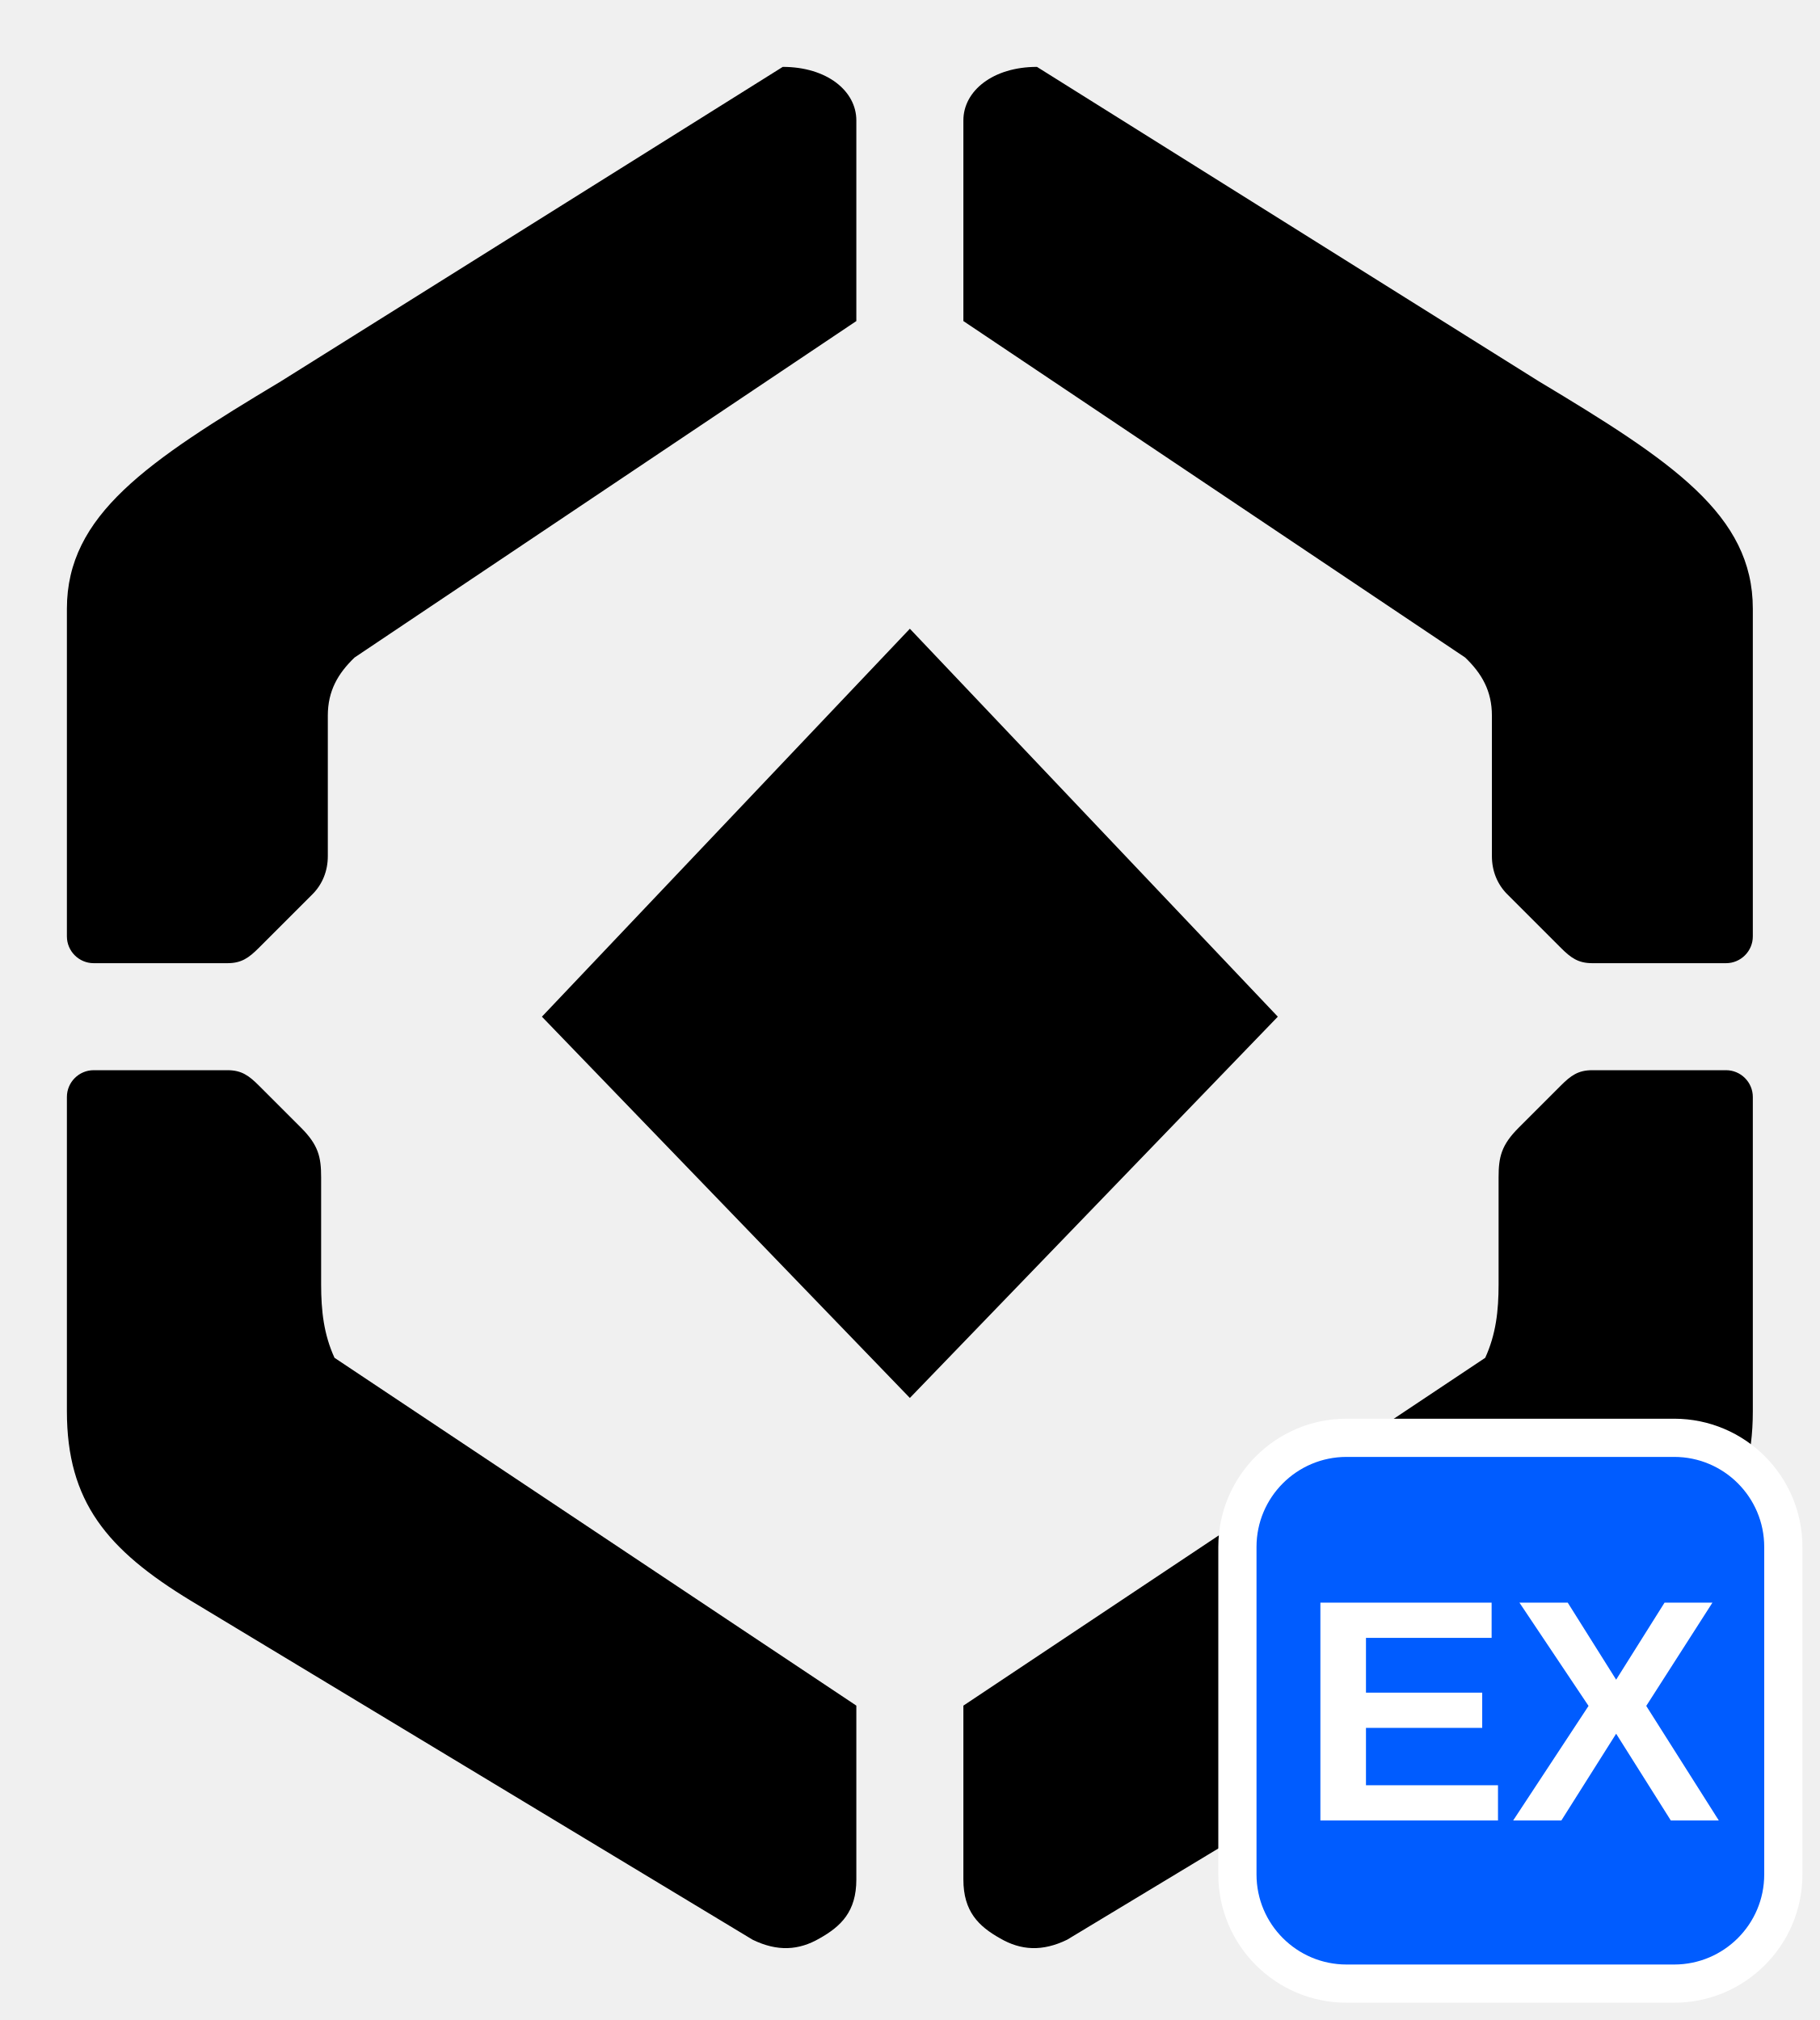
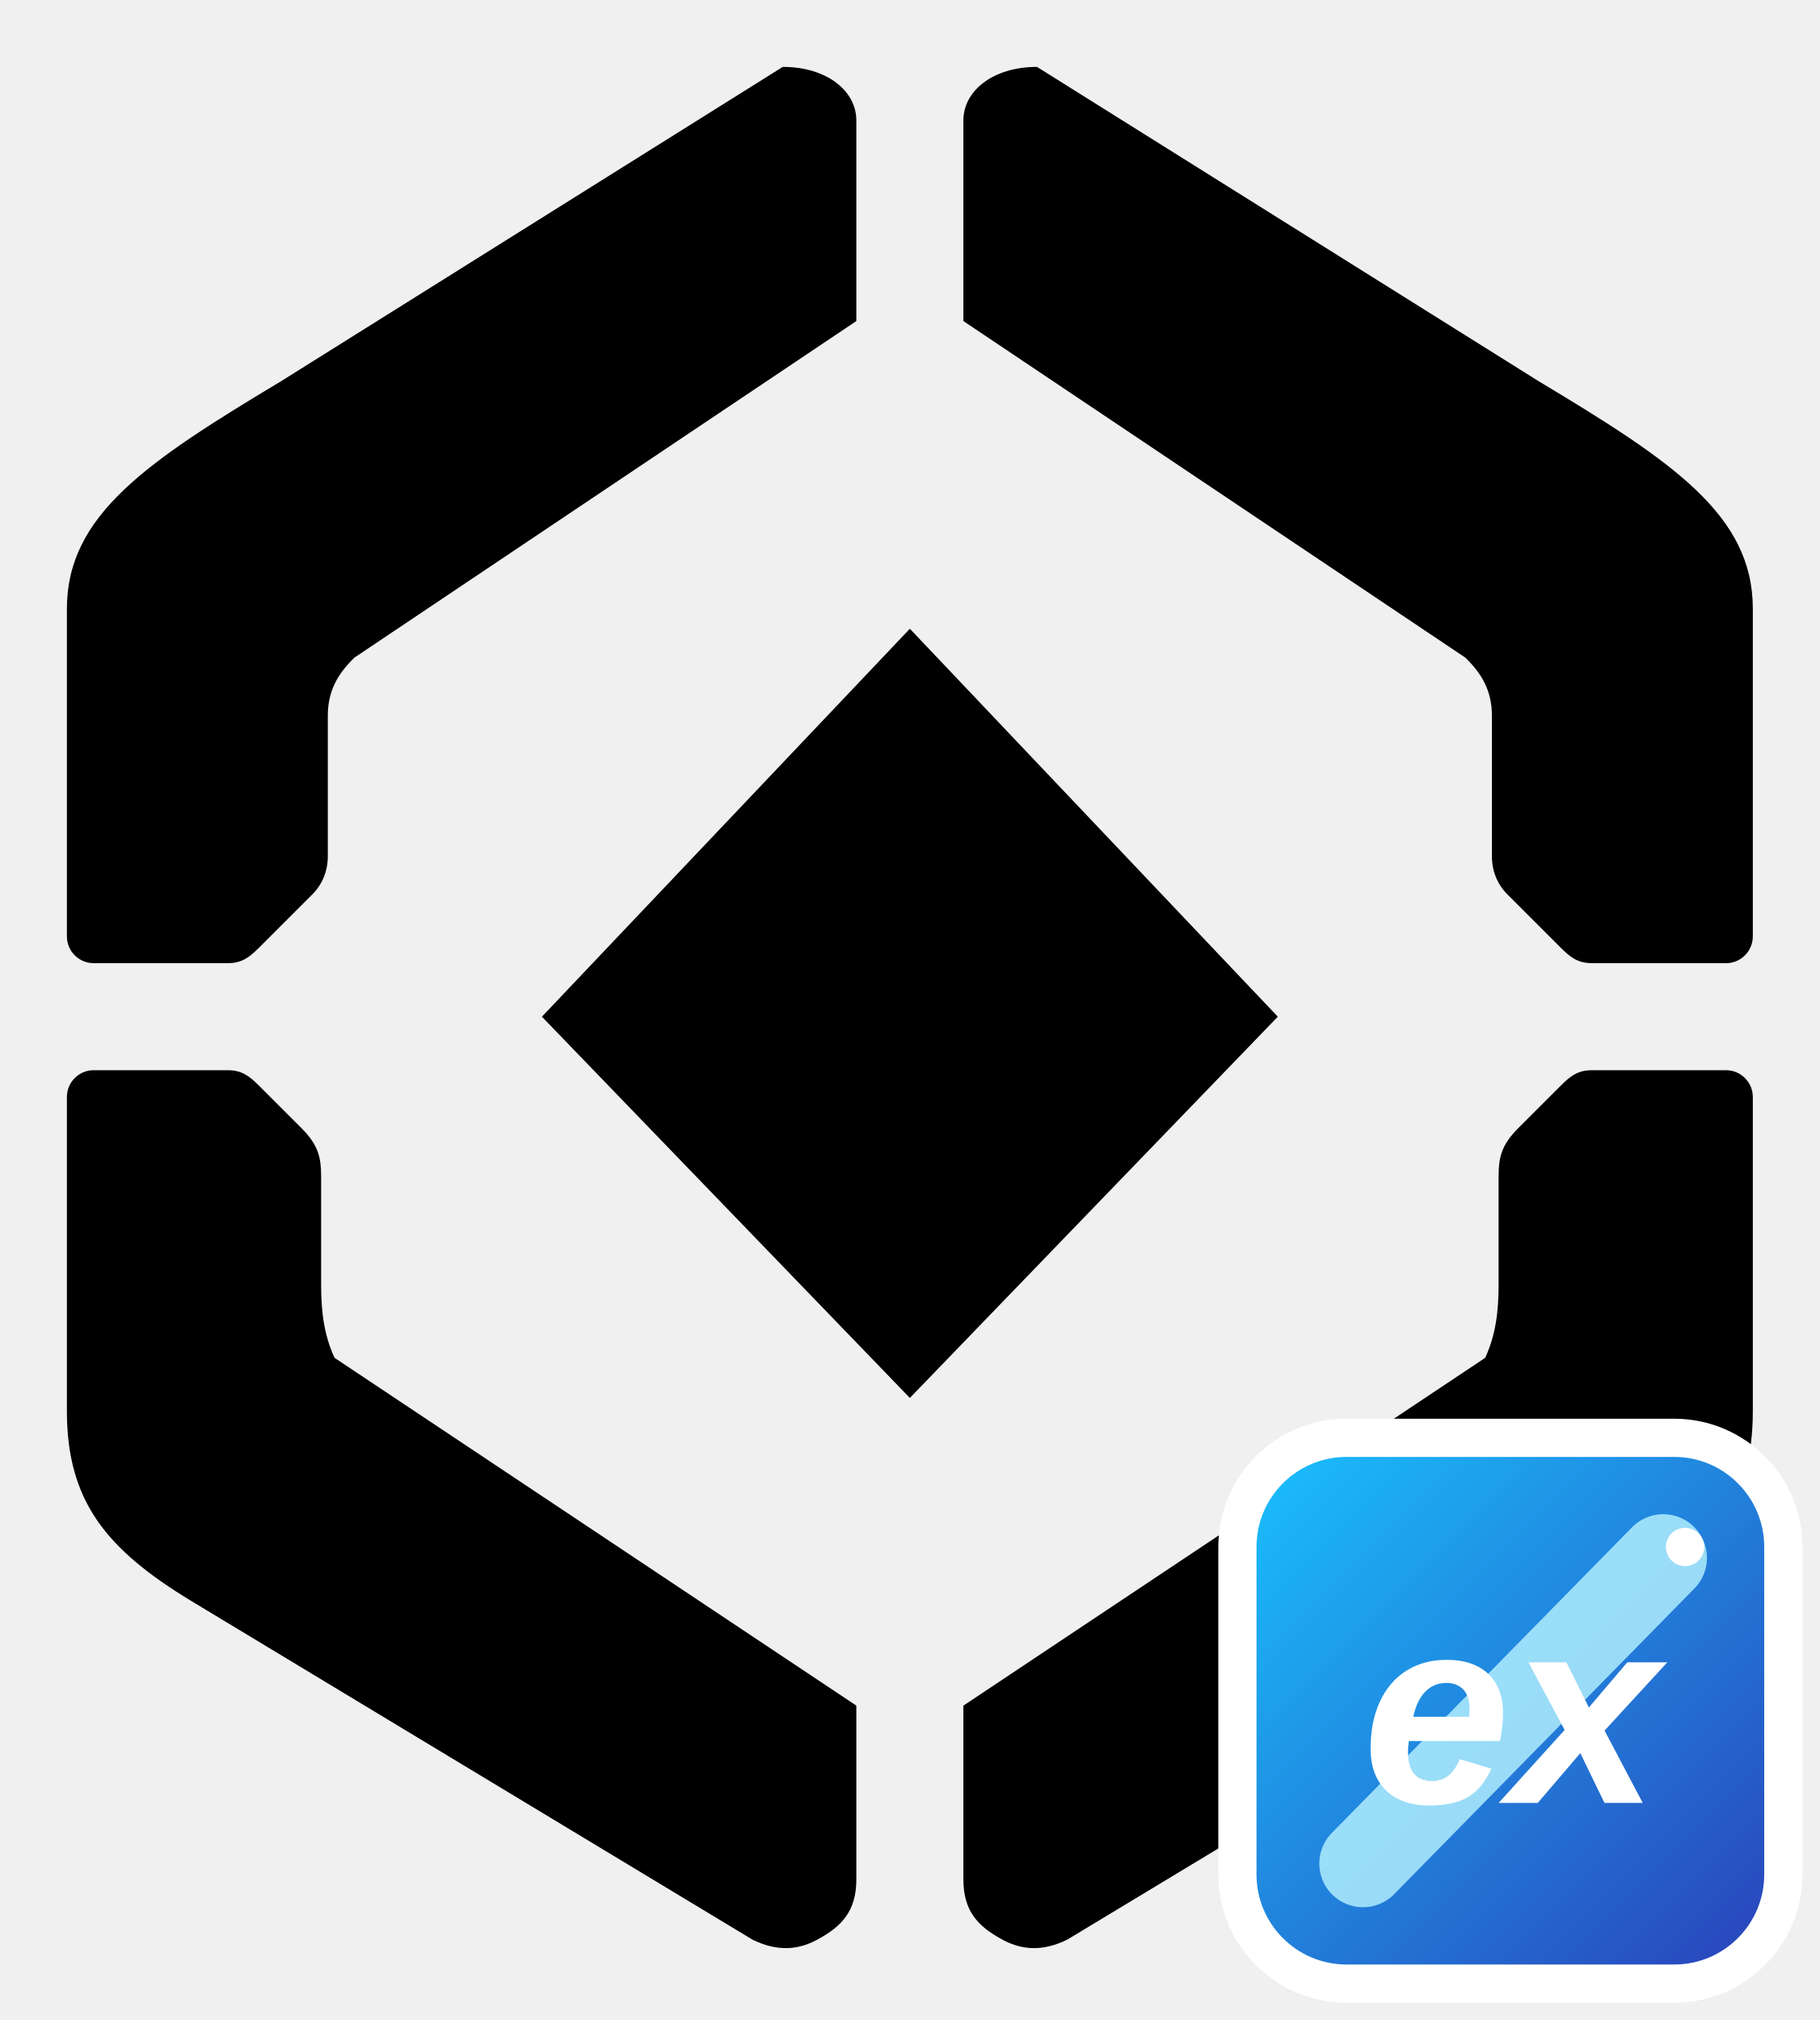
<svg xmlns="http://www.w3.org/2000/svg" width="272" height="302" viewBox="12 8 272 302" fill="none" shape-rendering="geometricPrecision">
  <path fill="#000" d="M129 18 54 65C34 77 22 85 22 99v49c0 2.2 1.8 4 4 4h20c2.1 0 3.2-.8 4.7-2.3l8-8c1.5-1.5 2.3-3.5 2.3-5.7v-21c0-3.7 1.5-6.3 4-8.7L140 56V26c0-4.4-4.4-8-11-8Zm38 0 75 47c20 12 32 20 32 34v49c0 2.2-1.8 4-4 4h-20c-2.1 0-3.2-.8-4.7-2.3l-8-8c-1.5-1.5-2.3-3.5-2.3-5.7v-21c0-3.7-1.5-6.3-4-8.7L156 56V26c0-4.4 4.4-8 11-8ZM26 168h20c2.1 0 3.2.8 4.7 2.3l6.3 6.3c2.6 2.6 3 4.4 3 7.4v16c0 4 .4 7.5 2 11L140 263v26c0 4.8-2.3 7-5.5 8.8-3.1 1.8-6.3 2-10 .2l-84-50.7C28 239.7 22 232.5 22 219v-47c0-2.2 1.8-4 4-4Zm244 0h-20c-2.1 0-3.2.8-4.7 2.3l-6.3 6.3c-2.6 2.6-3 4.4-3 7.4v16c0 4-.4 7.5-2 11L156 263v26c0 4.8 2.3 7 5.5 8.8 3.1 1.8 6.3 2 10 .2l84-50.7C268 239.7 274 232.5 274 219v-47c0-2.2-1.8-4-4-4Z" />
  <path d="m148 102 55 58-55 57-55-57 55-58Z" fill="#000" />
+   <defs>
+     <linearGradient id="cpamp-ex-badge-gradient" x1="0" y1="0" x2="1" y2="1">
+       <stop offset="0" stop-color="#19C4FF" />
+       <stop offset="1" stop-color="#2A3EB8" />
+     </linearGradient>
+   </defs>
  <g data-cpamp-ex="1" shape-rendering="geometricPrecision">
-     <rect x="196.96" y="222.96" width="81.6" height="81.6" rx="16.32" fill="#005CFF" stroke="#FFFFFF" stroke-width="5.71" />
-     <text x="237.76" y="263.76" font-family="Arial, Helvetica, sans-serif" font-size="47.33" font-weight="700" fill="#FFFFFF" text-anchor="middle" dominant-baseline="central">EX</text>
+     <rect x="196.96" y="222.96" width="81.6" height="81.6" rx="16.32" fill="url(#cpamp-ex-badge-gradient)" stroke="#FFFFFF" stroke-width="5.71" />
+     <path d="M 215.73 286.61 L 260.61 240.91" stroke="#B8F4FF" stroke-width="13.06" stroke-linecap="round" opacity="0.8" />
+     <text x="237.76" y="263.76" font-family="Arial, Helvetica, sans-serif" font-size="39.76" font-style="italic" font-weight="700" fill="#FFFFFF" text-anchor="middle" dominant-baseline="central">ex</text>
+     <circle cx="263.87" cy="239.28" r="2.86" fill="#FFFFFF" />
  </g>
</svg>
